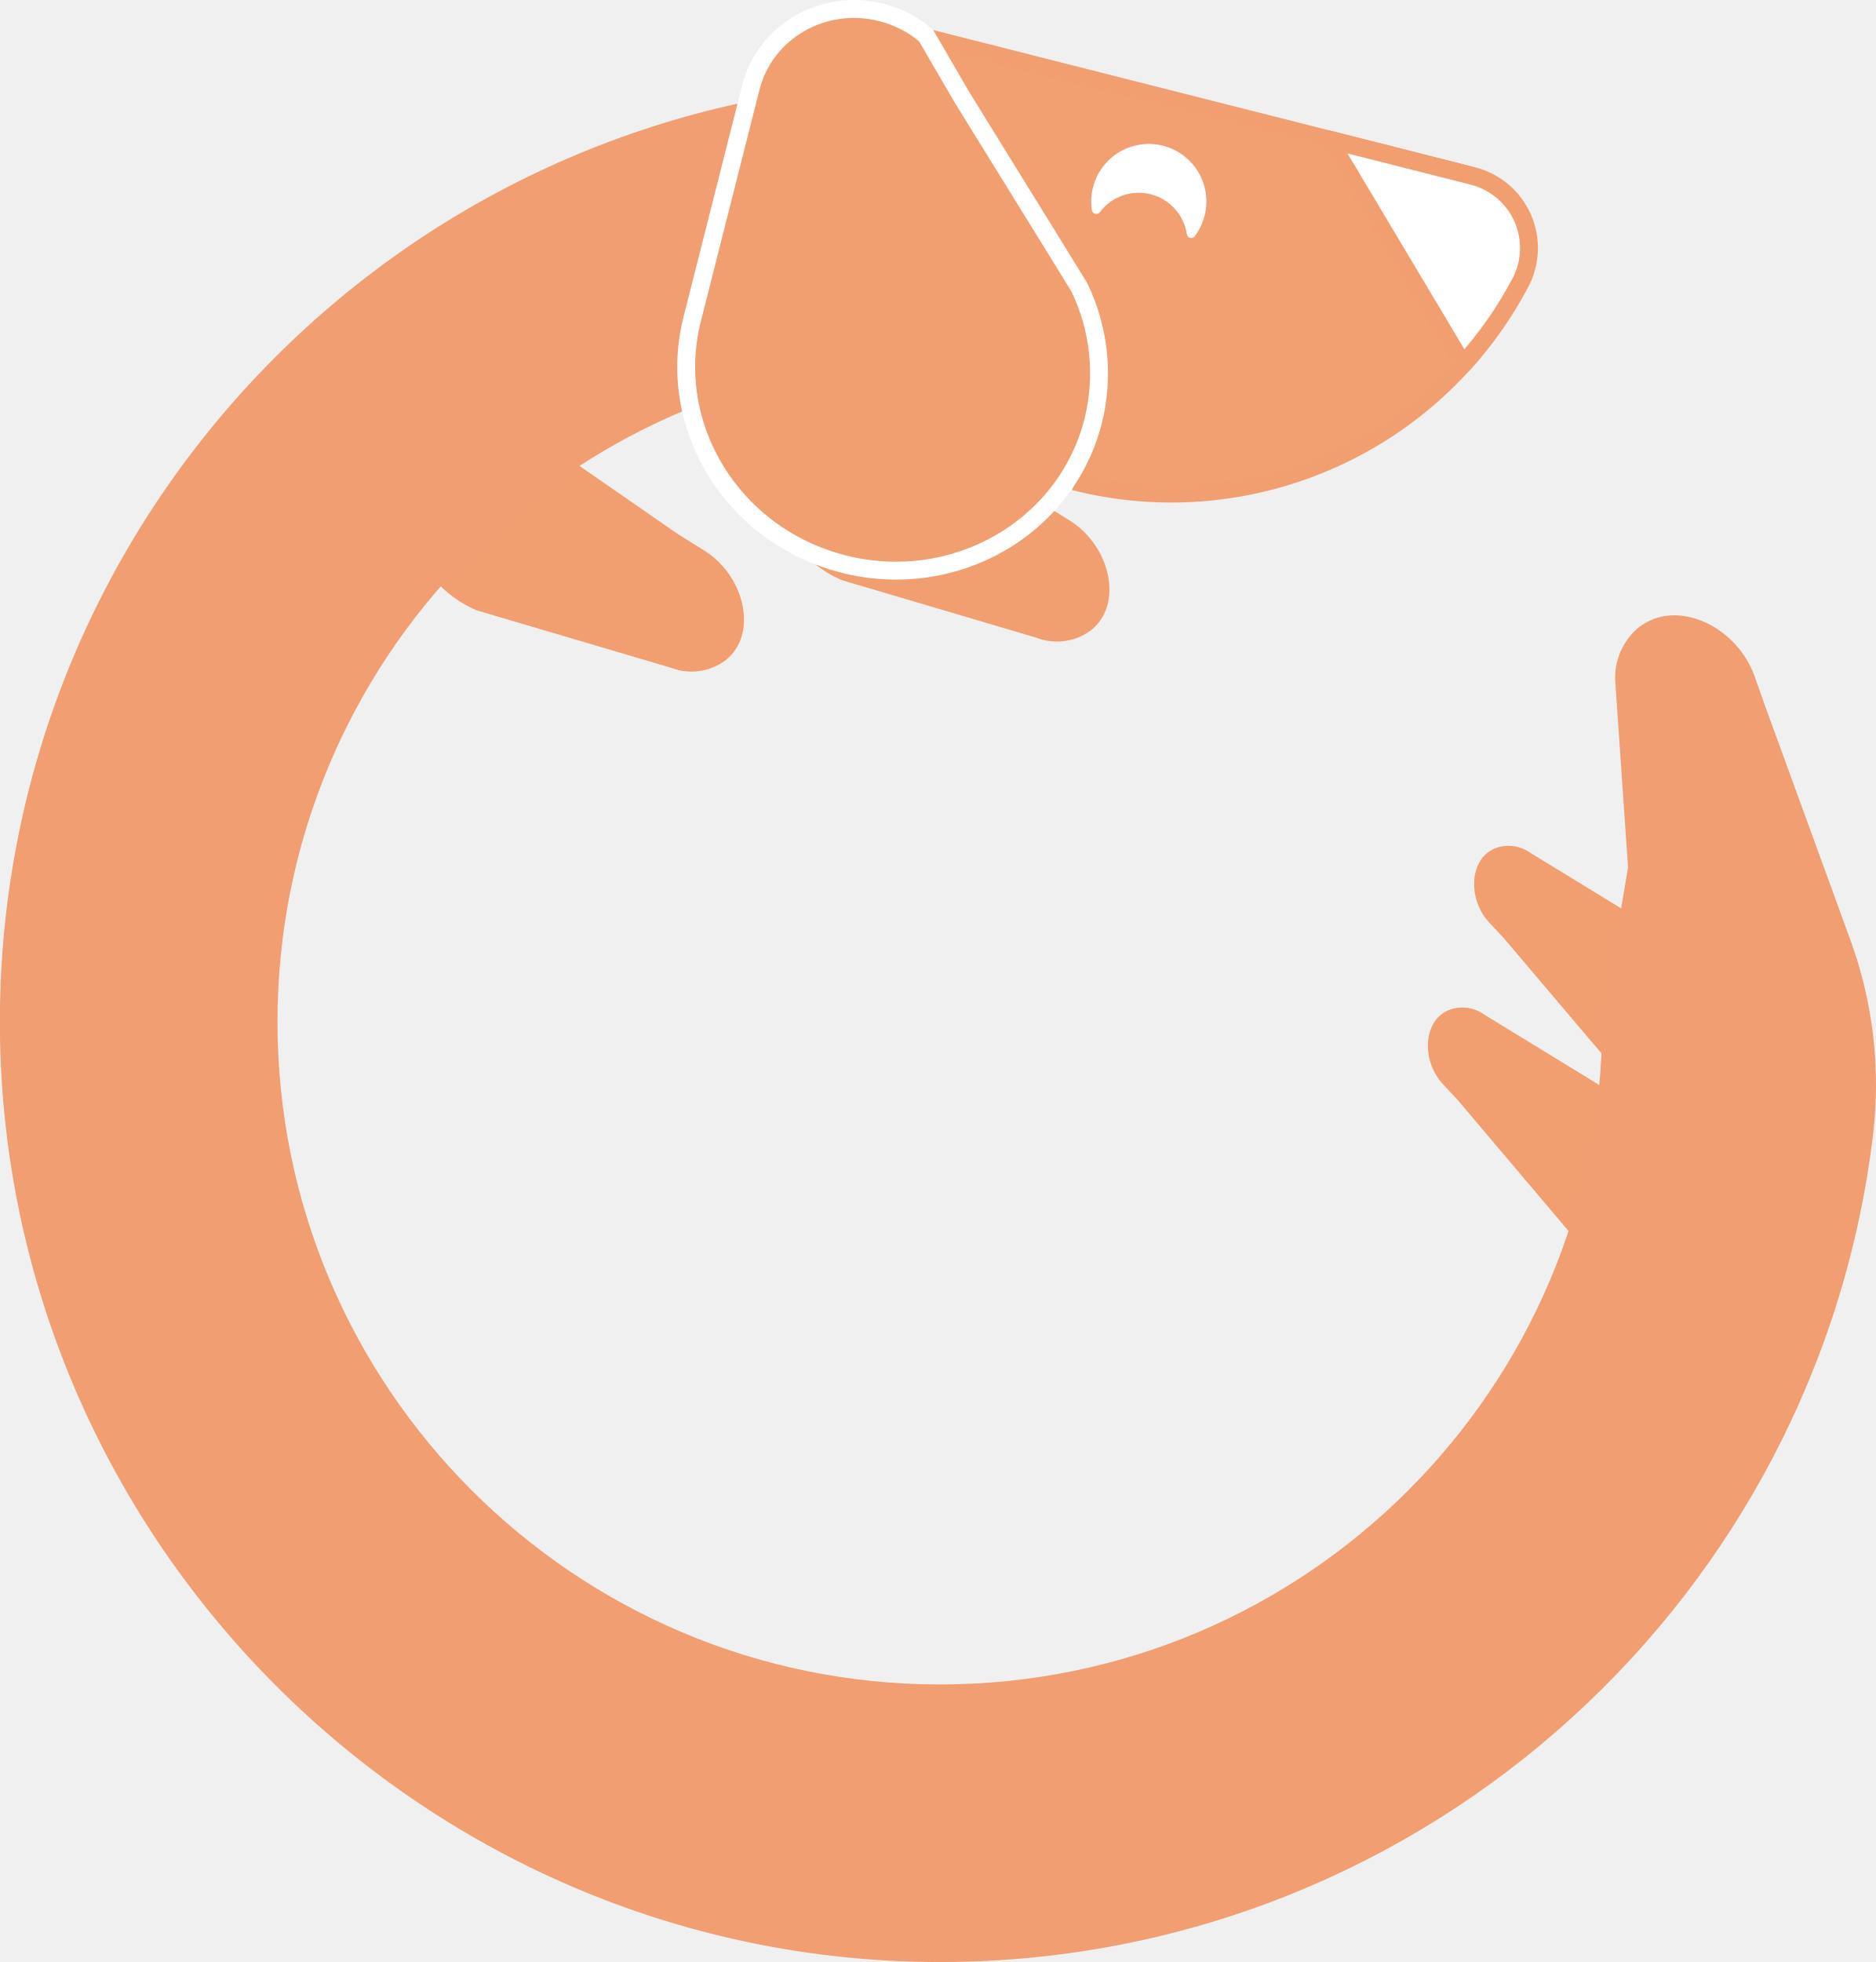
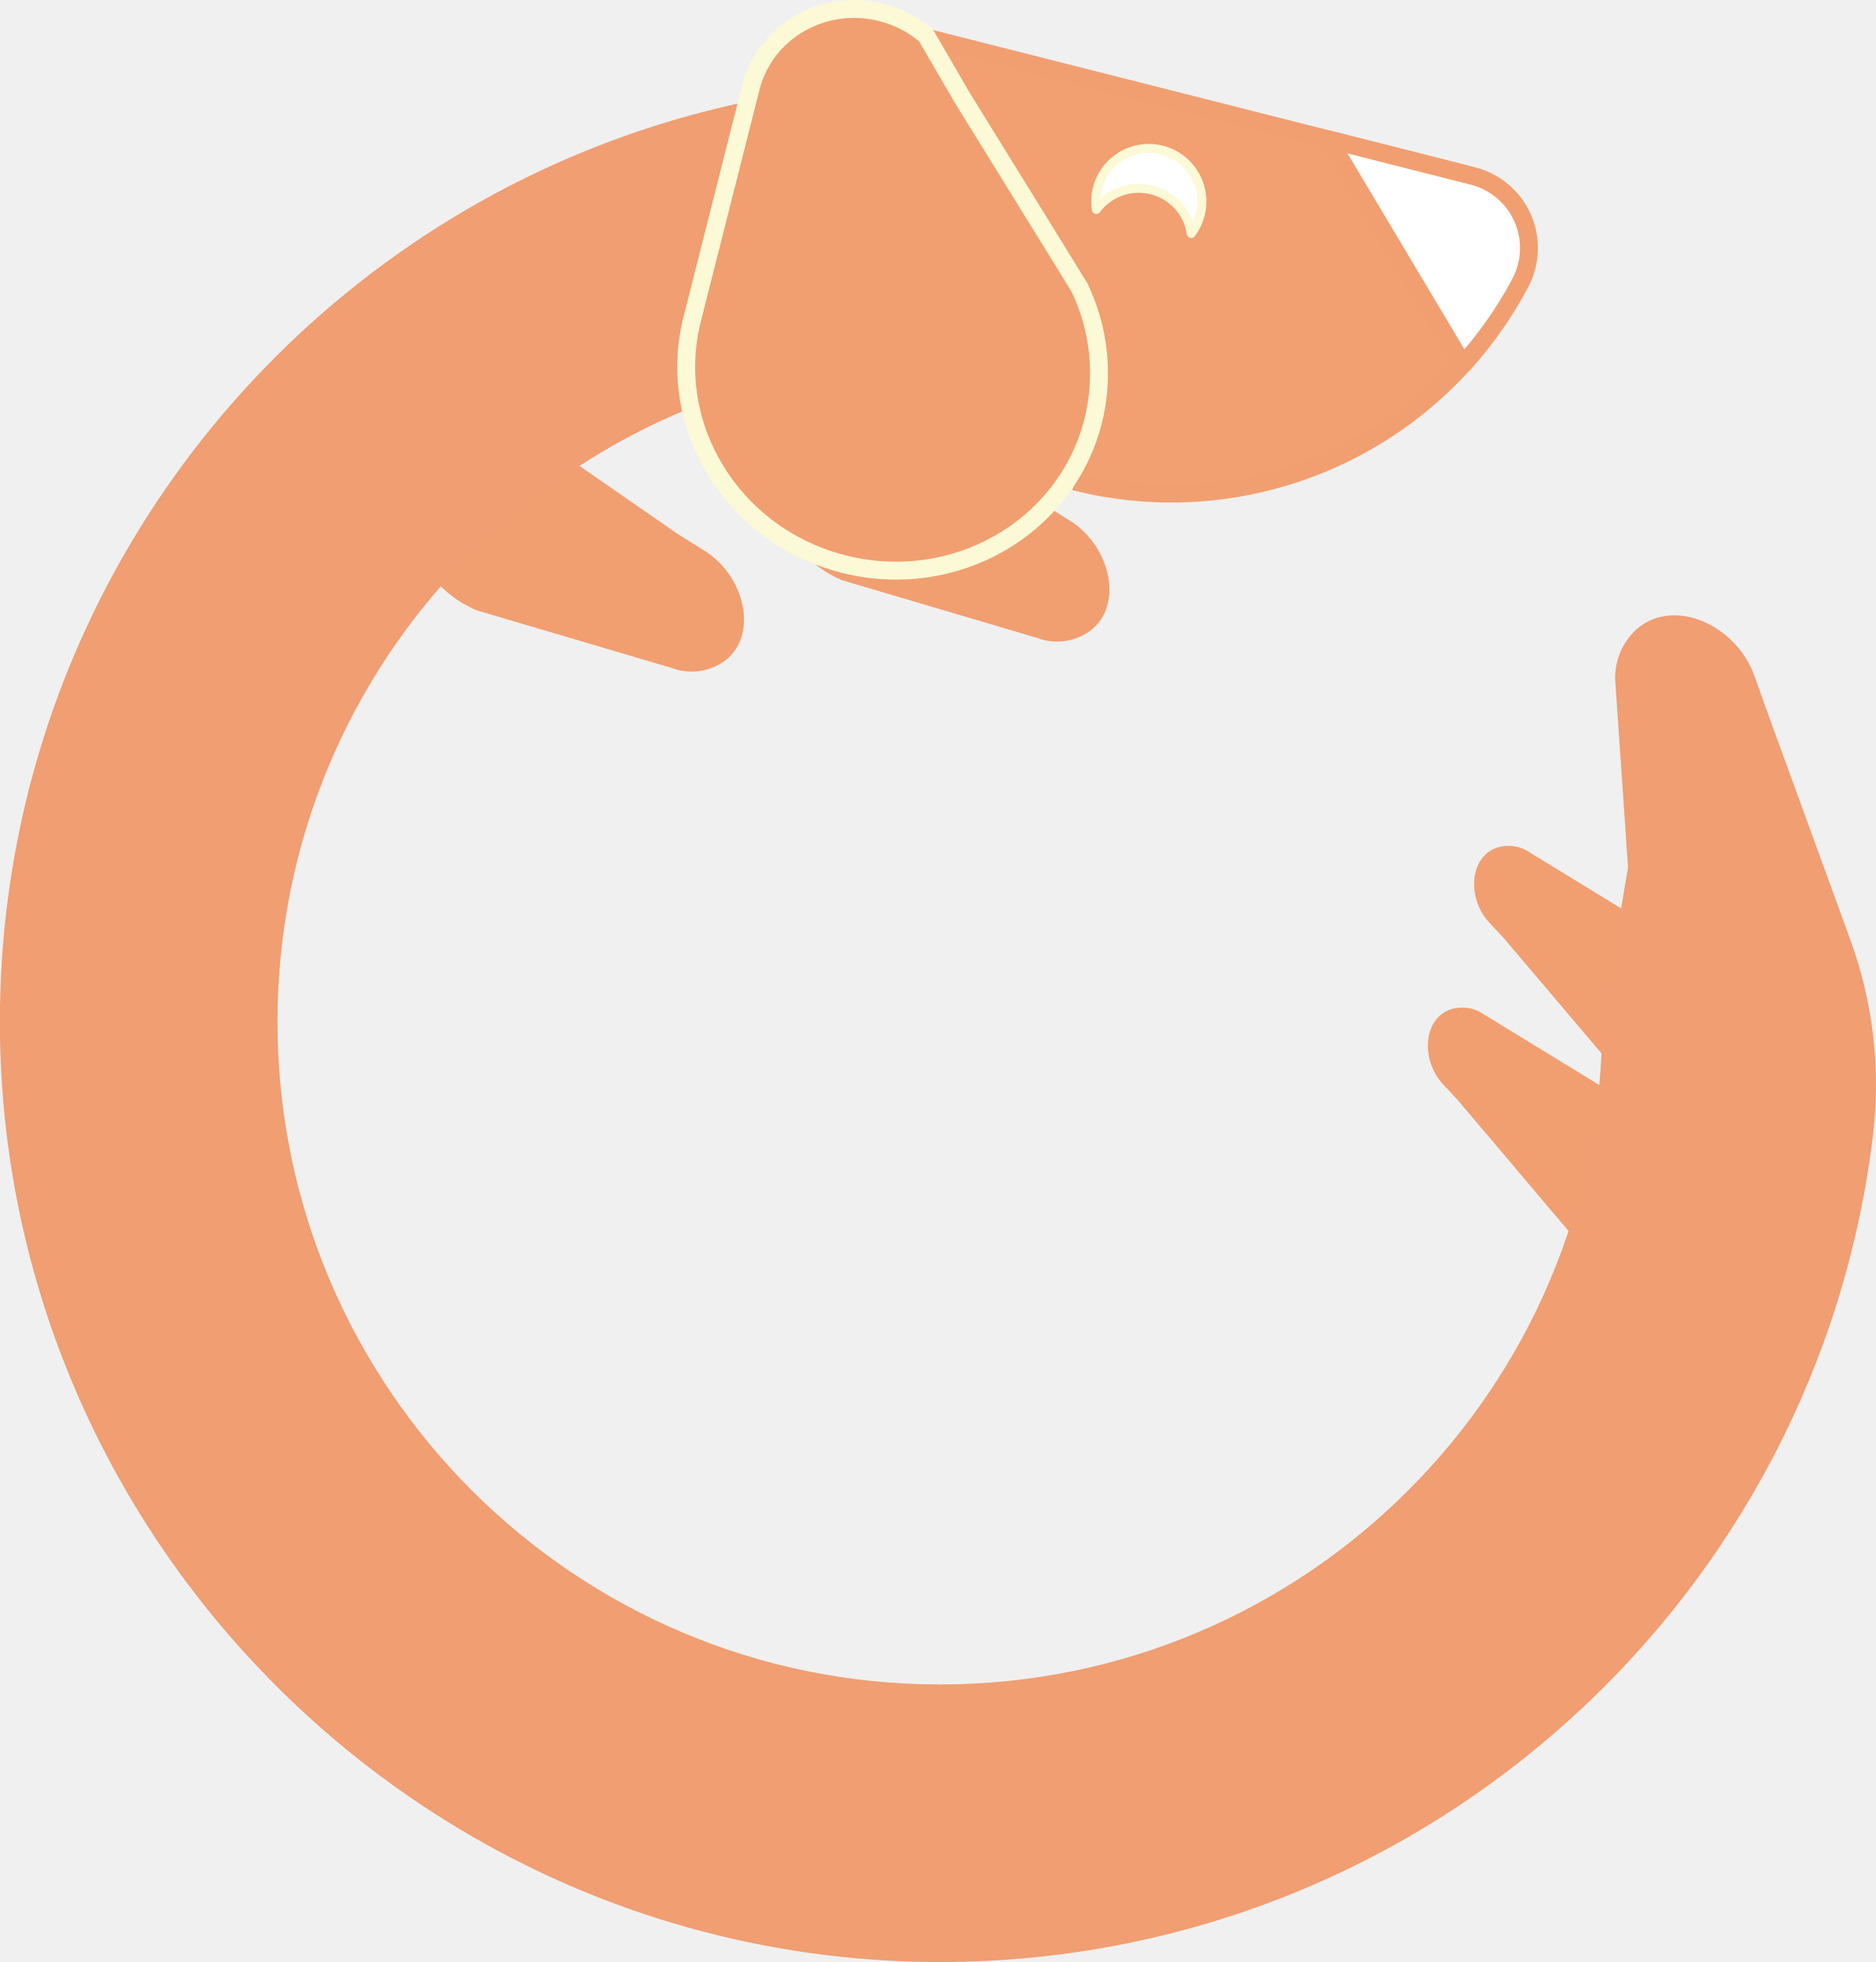
<svg xmlns="http://www.w3.org/2000/svg" viewBox="0 0 419.17 438.28">
  <defs>
-     <style>.cls-1,.cls-4{fill:#f19f71;}.cls-2{fill:#f09e72;stroke:#f09e72;}.cls-2,.cls-4,.cls-5,.cls-6{stroke-linecap:round;stroke-linejoin:round;}.cls-2,.cls-3,.cls-4,.cls-6{stroke-width:4px;}.cls-3{fill:#f29f71;stroke-miterlimit:10;}.cls-3,.cls-6{stroke:#f19f71;}.cls-4,.cls-5{stroke:#fff;}.cls-5,.cls-6{fill:#fff;}.cls-5{stroke-width:2px;}</style>
+     <style>.cls-1,.cls-4{fill:#f19f71;}.cls-2{fill:#f09e72;stroke:#f09e72;}.cls-2,.cls-4,.cls-5,.cls-6{stroke-linecap:round;stroke-linejoin:round;}.cls-2,.cls-3,.cls-4,.cls-6{stroke-width:4px;}.cls-3{fill:#f29f71;stroke-miterlimit:10;}.cls-3,.cls-6{stroke:#f19f71;}.cls-4,.cls-5{stroke:#FBF9D6;}.cls-5,.cls-6{fill:#fff;}.cls-5{stroke-width:2px;}</style>
  </defs>
  <g id="Capa_2" data-name="Capa 2">
    <g id="Capa_2-2" data-name="Capa 2">
      <path class="cls-1" d="M177.51,121.3c-7.63-10-7.14-23.18,1.07-29.45,6.29-4.8-2.2-18.56,5.11-13.49L233,112.52l6,3.75c8.78,5.46,11.88,17.8,5.53,23.85a11.35,11.35,0,0,1-.94.8,12.68,12.68,0,0,1-11.78,1.62l-.29-.1L192.84,131l-4.69-1.39A26.11,26.11,0,0,1,177.51,121.3Z" />
      <path class="cls-1" d="M373.19,213.49c3.18,7.74.58,16.12-5.77,18.73-4.87,2-1.79,12.3-5.61,7.78L336,209.56l-3.22-3.45c-4.7-5-4.56-13.48.56-16.27a7.54,7.54,0,0,1,.74-.35,8.43,8.43,0,0,1,7.84,1l.17.11,22.88,14,2.77,1.7A17.36,17.36,0,0,1,373.19,213.49Z" />
      <path class="cls-1" d="M362.82,249.62c3.18,7.74.58,16.12-5.77,18.73-4.87,2-1.79,12.3-5.61,7.78l-25.77-30.45-3.22-3.45c-4.7-5-4.56-13.48.56-16.27a7.54,7.54,0,0,1,.74-.35,8.43,8.43,0,0,1,7.84,1l.17.11,22.88,14,2.77,1.7A17.36,17.36,0,0,1,362.82,249.62Z" />
      <path class="cls-1" d="M95.87,128c-7.63-10-7.14-23.18,1.07-29.45,6.29-4.8-2.2-18.56,5.11-13.49l49.3,34.17,6,3.75c8.78,5.46,11.88,17.8,5.53,23.85a11.35,11.35,0,0,1-.94.8,12.68,12.68,0,0,1-11.78,1.62l-.29-.1-38.7-11.43-4.69-1.39A26.11,26.11,0,0,1,95.87,128Z" />
      <path class="cls-2" d="M416.53,253.17c-12.17,102-98.23,181.42-203.15,183.09C96.29,438.12.11,341.9,2,224.81,3.86,112.68,94.41,22.14,206.55,20.31A3.42,3.42,0,0,1,210,23.74V74.9a3.41,3.41,0,0,1-3.32,3.42A150,150,0,0,0,60,228.28c0,82.76,67.23,150,150,150A150,150,0,0,0,360,228.56a3.25,3.25,0,0,1,0-.54l5.74-33.91a3.42,3.42,0,0,0,0-.81L363,153.45l0-.31A12.67,12.67,0,0,1,367.06,142c.32-.27.65-.52,1-.75,7.27-4.9,18.66.77,22.11,10.52l2.37,6.69,19,52.12A92.38,92.38,0,0,1,416.53,253.17Z" />
      <path class="cls-3" d="M154.24,88l16.55-65.35A22.68,22.68,0,0,1,198.34,6.2l128,32.42A18.74,18.74,0,0,1,338,66.1a88,88,0,0,1-97.93,41.45" />
      <path class="cls-4" d="M244.27,94c-6.06,23.94-31,38.28-55.79,32S148.6,95.24,154.66,71.3l13.12-51.82C171,7,184-.5,196.91,2.77a24.63,24.63,0,0,1,10,5.15l8,13.76,21.28,34.42,5,8.13A44.07,44.07,0,0,1,244.27,94Z" />
      <path class="cls-5" d="M268.17,47.94a11.78,11.78,0,0,1-2,4.22,11.87,11.87,0,0,0-21.22-5.37,11.87,11.87,0,1,1,23.24,1.16Z" />
      <path class="cls-6" d="M296.89,31.15l30,50.26a89.63,89.63,0,0,0,12.8-18.21A16.6,16.6,0,0,0,329.05,39.3Z" />
    </g>
  </g>
</svg>
